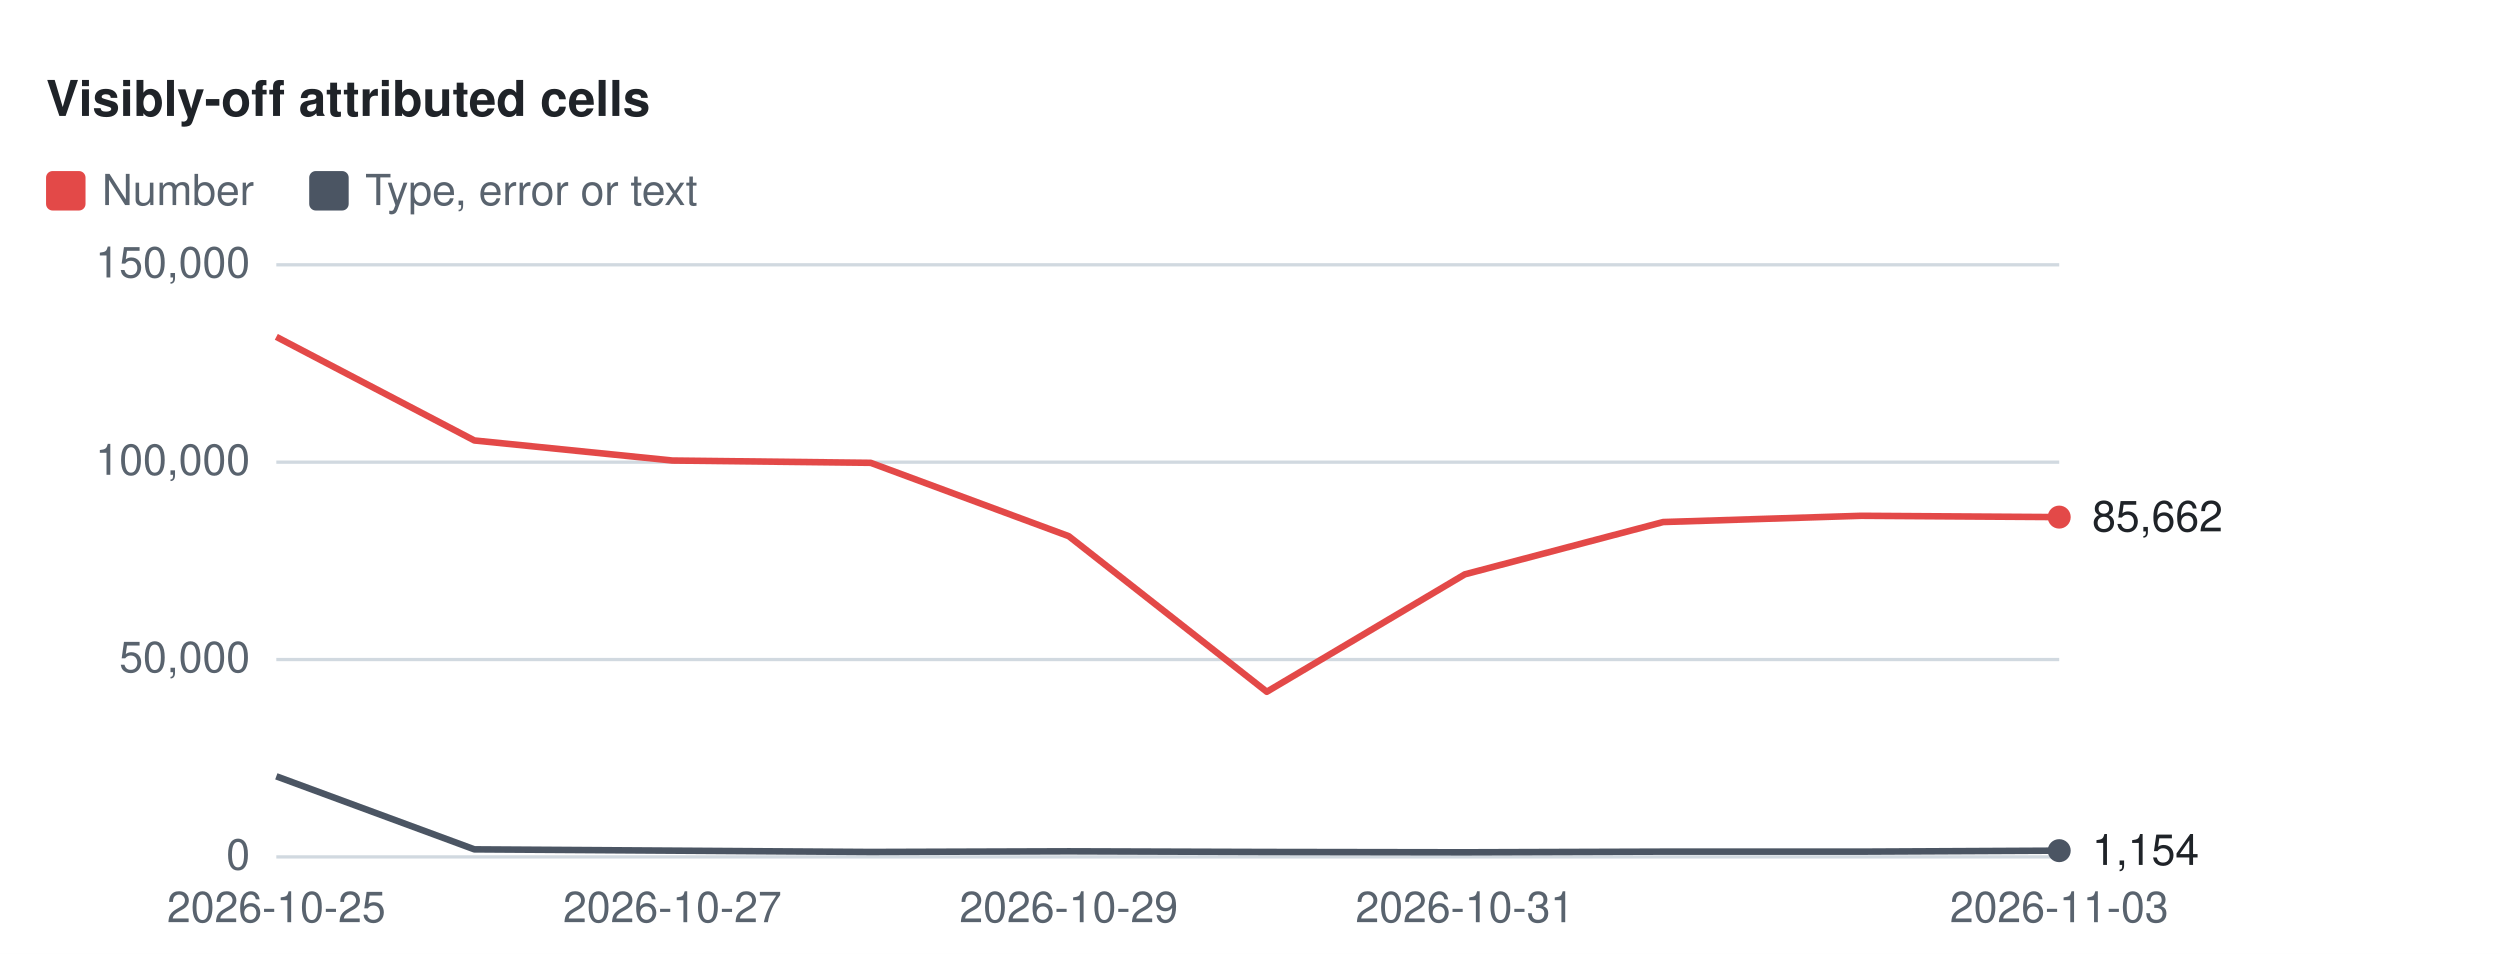
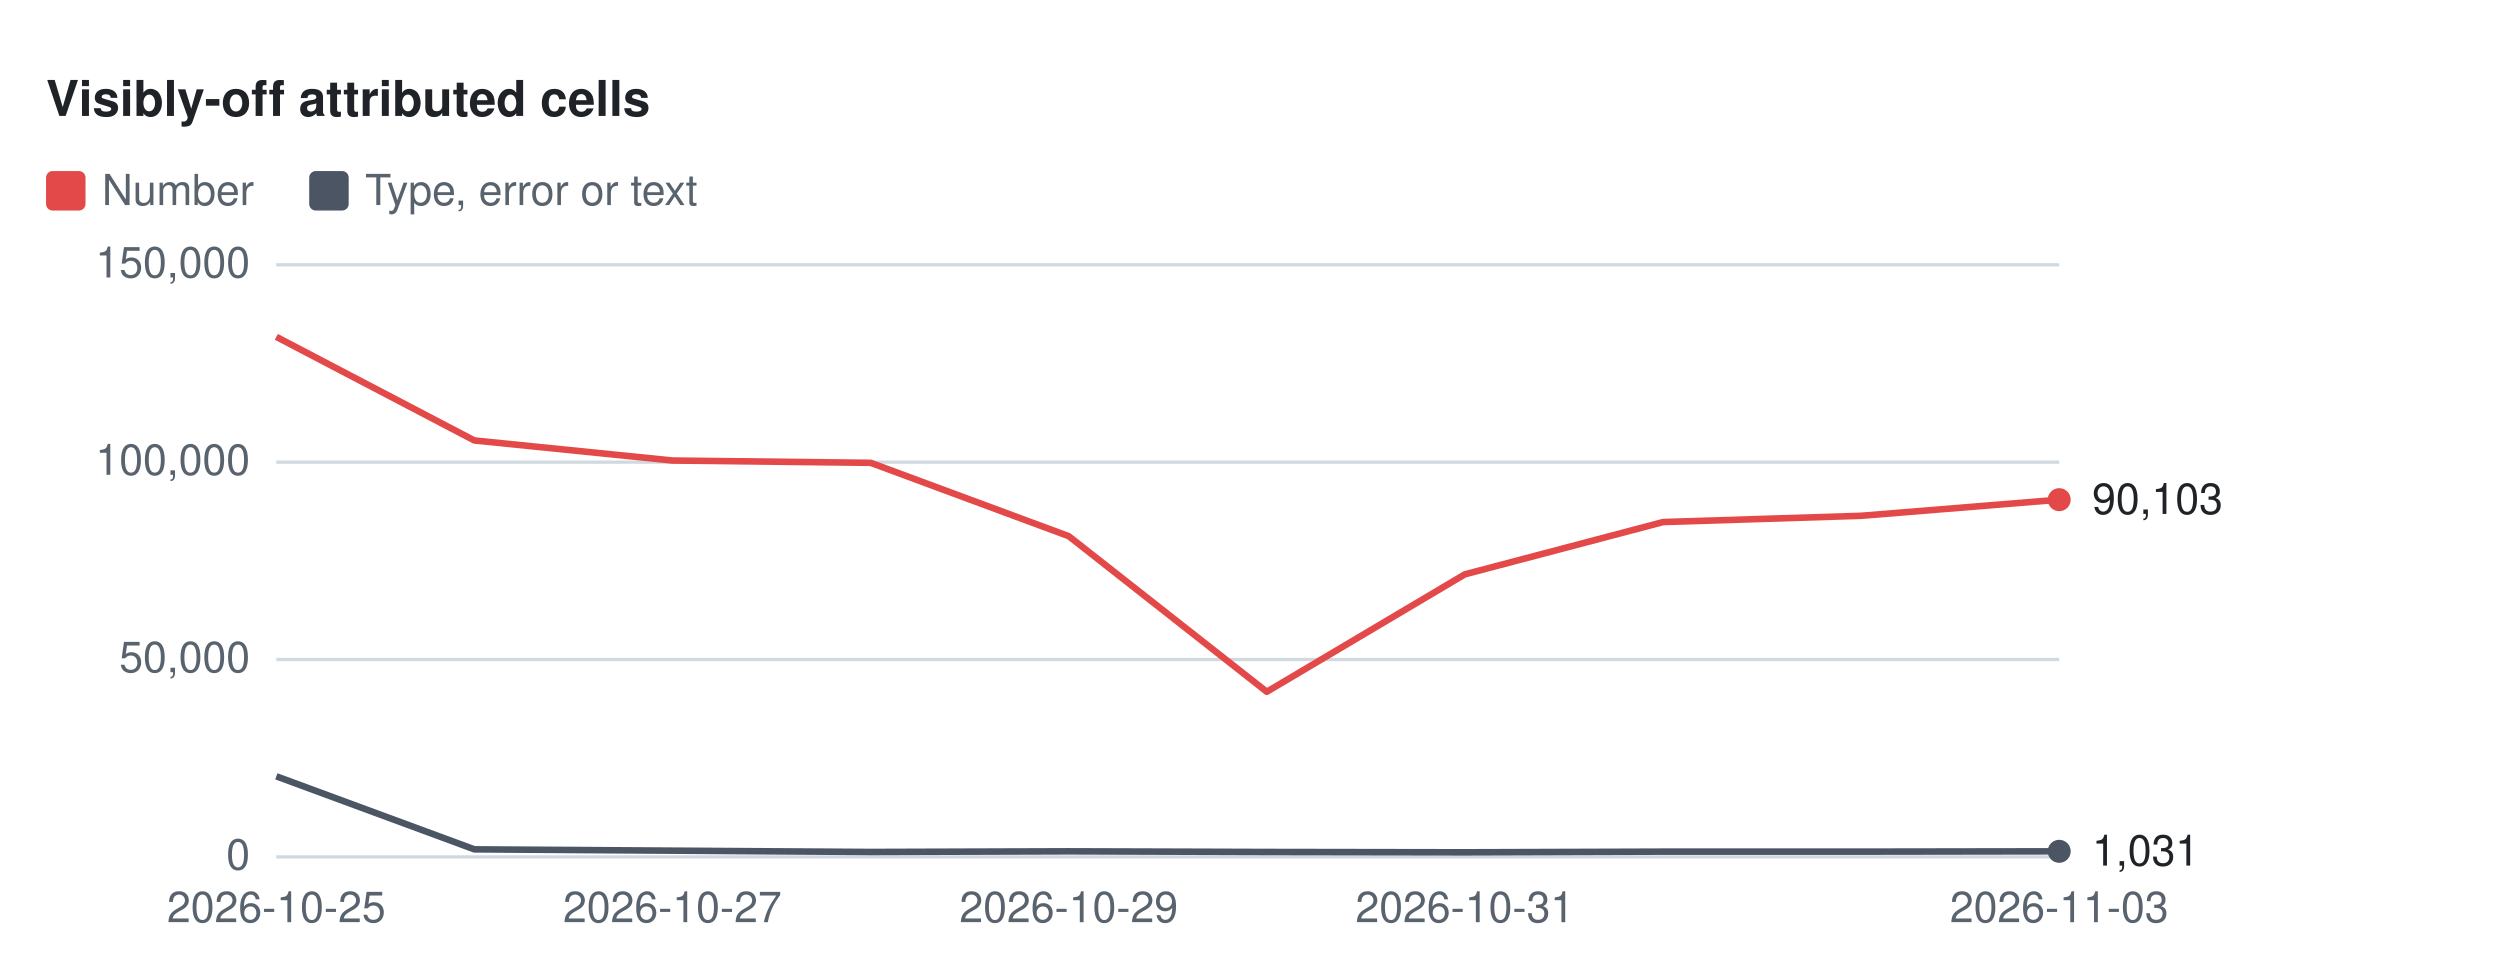
<svg xmlns="http://www.w3.org/2000/svg" width="760" height="290" viewBox="0 0 760 290" role="img" aria-labelledby="t d">
  <style>text{font-family:system-ui,-apple-system,'Segoe UI',Helvetica,Arial,sans-serif;font-size:13px}.title{font-size:15px;font-weight:600}.num{font-variant-numeric:tabular-nums}.bg{fill:#ffffff}.ink{fill:#1f2328}.muted{fill:#59636e}.grid{fill:#d1d9e0}.b-numeric{fill:#e34948}.b-other{fill:#4b5563}.s-numeric{stroke:#e34948}.s-other{stroke:#4b5563}@media (prefers-color-scheme: dark){.bg{fill:#0d1117}.ink{fill:#f0f6fc}.muted{fill:#9198a1}.grid{fill:#3d444d}.b-numeric{fill:#e66767}.b-other{fill:#9ca3af}.s-numeric{stroke:#e66767}.s-other{stroke:#9ca3af}}</style>
  <rect class="bg" fill="#ffffff" x="0" y="0" width="760" height="290" />
  <g transform="translate(14,14)">
    <text x="0.0" y="16.0" class="ink title" fill="#1f2328" text-anchor="start" dominant-baseline="middle">Visibly-off attributed cells</text>
    <rect class="b-numeric" fill="#e34948" x="0.0" y="38" width="12" height="12" rx="2" />
    <text x="17.0" y="44.0" class="muted" fill="#59636e" text-anchor="start" dominant-baseline="middle">Number</text>
    <rect class="b-other" fill="#4b5563" x="80.0" y="38" width="12" height="12" rx="2" />
    <text x="97.0" y="44.0" class="muted" fill="#59636e" text-anchor="start" dominant-baseline="middle">Type, error or text</text>
    <rect class="grid" fill="#d1d9e0" x="70" y="246.0" width="542" height="1" />
    <text x="62.0" y="246.0" class="muted num" fill="#59636e" text-anchor="end" dominant-baseline="middle">0</text>
    <rect class="grid" fill="#d1d9e0" x="70" y="186.0" width="542" height="1" />
    <text x="62.0" y="186.0" class="muted num" fill="#59636e" text-anchor="end" dominant-baseline="middle">50,000</text>
    <rect class="grid" fill="#d1d9e0" x="70" y="126.0" width="542" height="1" />
    <text x="62.0" y="126.0" class="muted num" fill="#59636e" text-anchor="end" dominant-baseline="middle">100,000</text>
    <rect class="grid" fill="#d1d9e0" x="70" y="66.0" width="542" height="1" />
    <text x="62.0" y="66.0" class="muted num" fill="#59636e" text-anchor="end" dominant-baseline="middle">150,000</text>
    <text x="70.0" y="262.0" class="muted num" fill="#59636e" text-anchor="middle" dominant-baseline="middle">2026-10-25</text>
    <text x="190.4" y="262.0" class="muted num" fill="#59636e" text-anchor="middle" dominant-baseline="middle">2026-10-27</text>
    <text x="310.9" y="262.0" class="muted num" fill="#59636e" text-anchor="middle" dominant-baseline="middle">2026-10-29</text>
    <text x="431.3" y="262.0" class="muted num" fill="#59636e" text-anchor="middle" dominant-baseline="middle">2026-10-31</text>
    <text x="612.0" y="262.0" class="muted num" fill="#59636e" text-anchor="middle" dominant-baseline="middle">2026-11-03</text>
-     <polyline class="s-numeric" stroke="#e34948" fill="none" stroke-width="2" stroke-linejoin="round" points="70.0,88.4 130.2,119.9 190.4,126.0 250.7,126.7 310.9,149.0 371.1,196.3 431.3,160.6 491.6,144.7 551.8,142.8 612.0,143.2" />
-     <circle class="b-numeric" fill="#e34948" cx="612.0" cy="143.2" r="3.5" />
-     <polyline class="s-other" stroke="#4b5563" fill="none" stroke-width="2" stroke-linejoin="round" points="70.0,222.0 130.2,244.2 190.4,244.6 250.7,245.0 310.9,244.8 371.1,245.0 431.3,245.1 491.6,244.9 551.8,244.9 612.0,244.6" />
-     <circle class="b-other" fill="#4b5563" cx="612.0" cy="244.6" r="3.5" />
-     <text x="622.0" y="143.2" class="ink num" fill="#1f2328" text-anchor="start" dominant-baseline="middle">85,662</text>
-     <text x="622.0" y="244.6" class="ink num" fill="#1f2328" text-anchor="start" dominant-baseline="middle">1,154</text>
+     <polyline class="s-numeric" stroke="#e34948" fill="none" stroke-width="2" stroke-linejoin="round" points="70.0,88.4 130.2,119.9 190.4,126.0 250.7,126.7 310.9,149.0 371.1,196.3 431.3,160.6 491.6,144.7 551.8,142.8 612.0,137.9" />
+     <circle class="b-numeric" fill="#e34948" cx="612.0" cy="137.9" r="3.5" />
+     <polyline class="s-other" stroke="#4b5563" fill="none" stroke-width="2" stroke-linejoin="round" points="70.0,222.0 130.2,244.2 190.4,244.6 250.7,245.0 310.9,244.8 371.1,245.0 431.3,245.1 491.6,244.9 551.8,244.9 612.0,244.8" />
+     <circle class="b-other" fill="#4b5563" cx="612.0" cy="244.8" r="3.5" />
+     <text x="622.0" y="137.9" class="ink num" fill="#1f2328" text-anchor="start" dominant-baseline="middle">90,103</text>
+     <text x="622.0" y="244.8" class="ink num" fill="#1f2328" text-anchor="start" dominant-baseline="middle">1,031</text>
  </g>
</svg>
